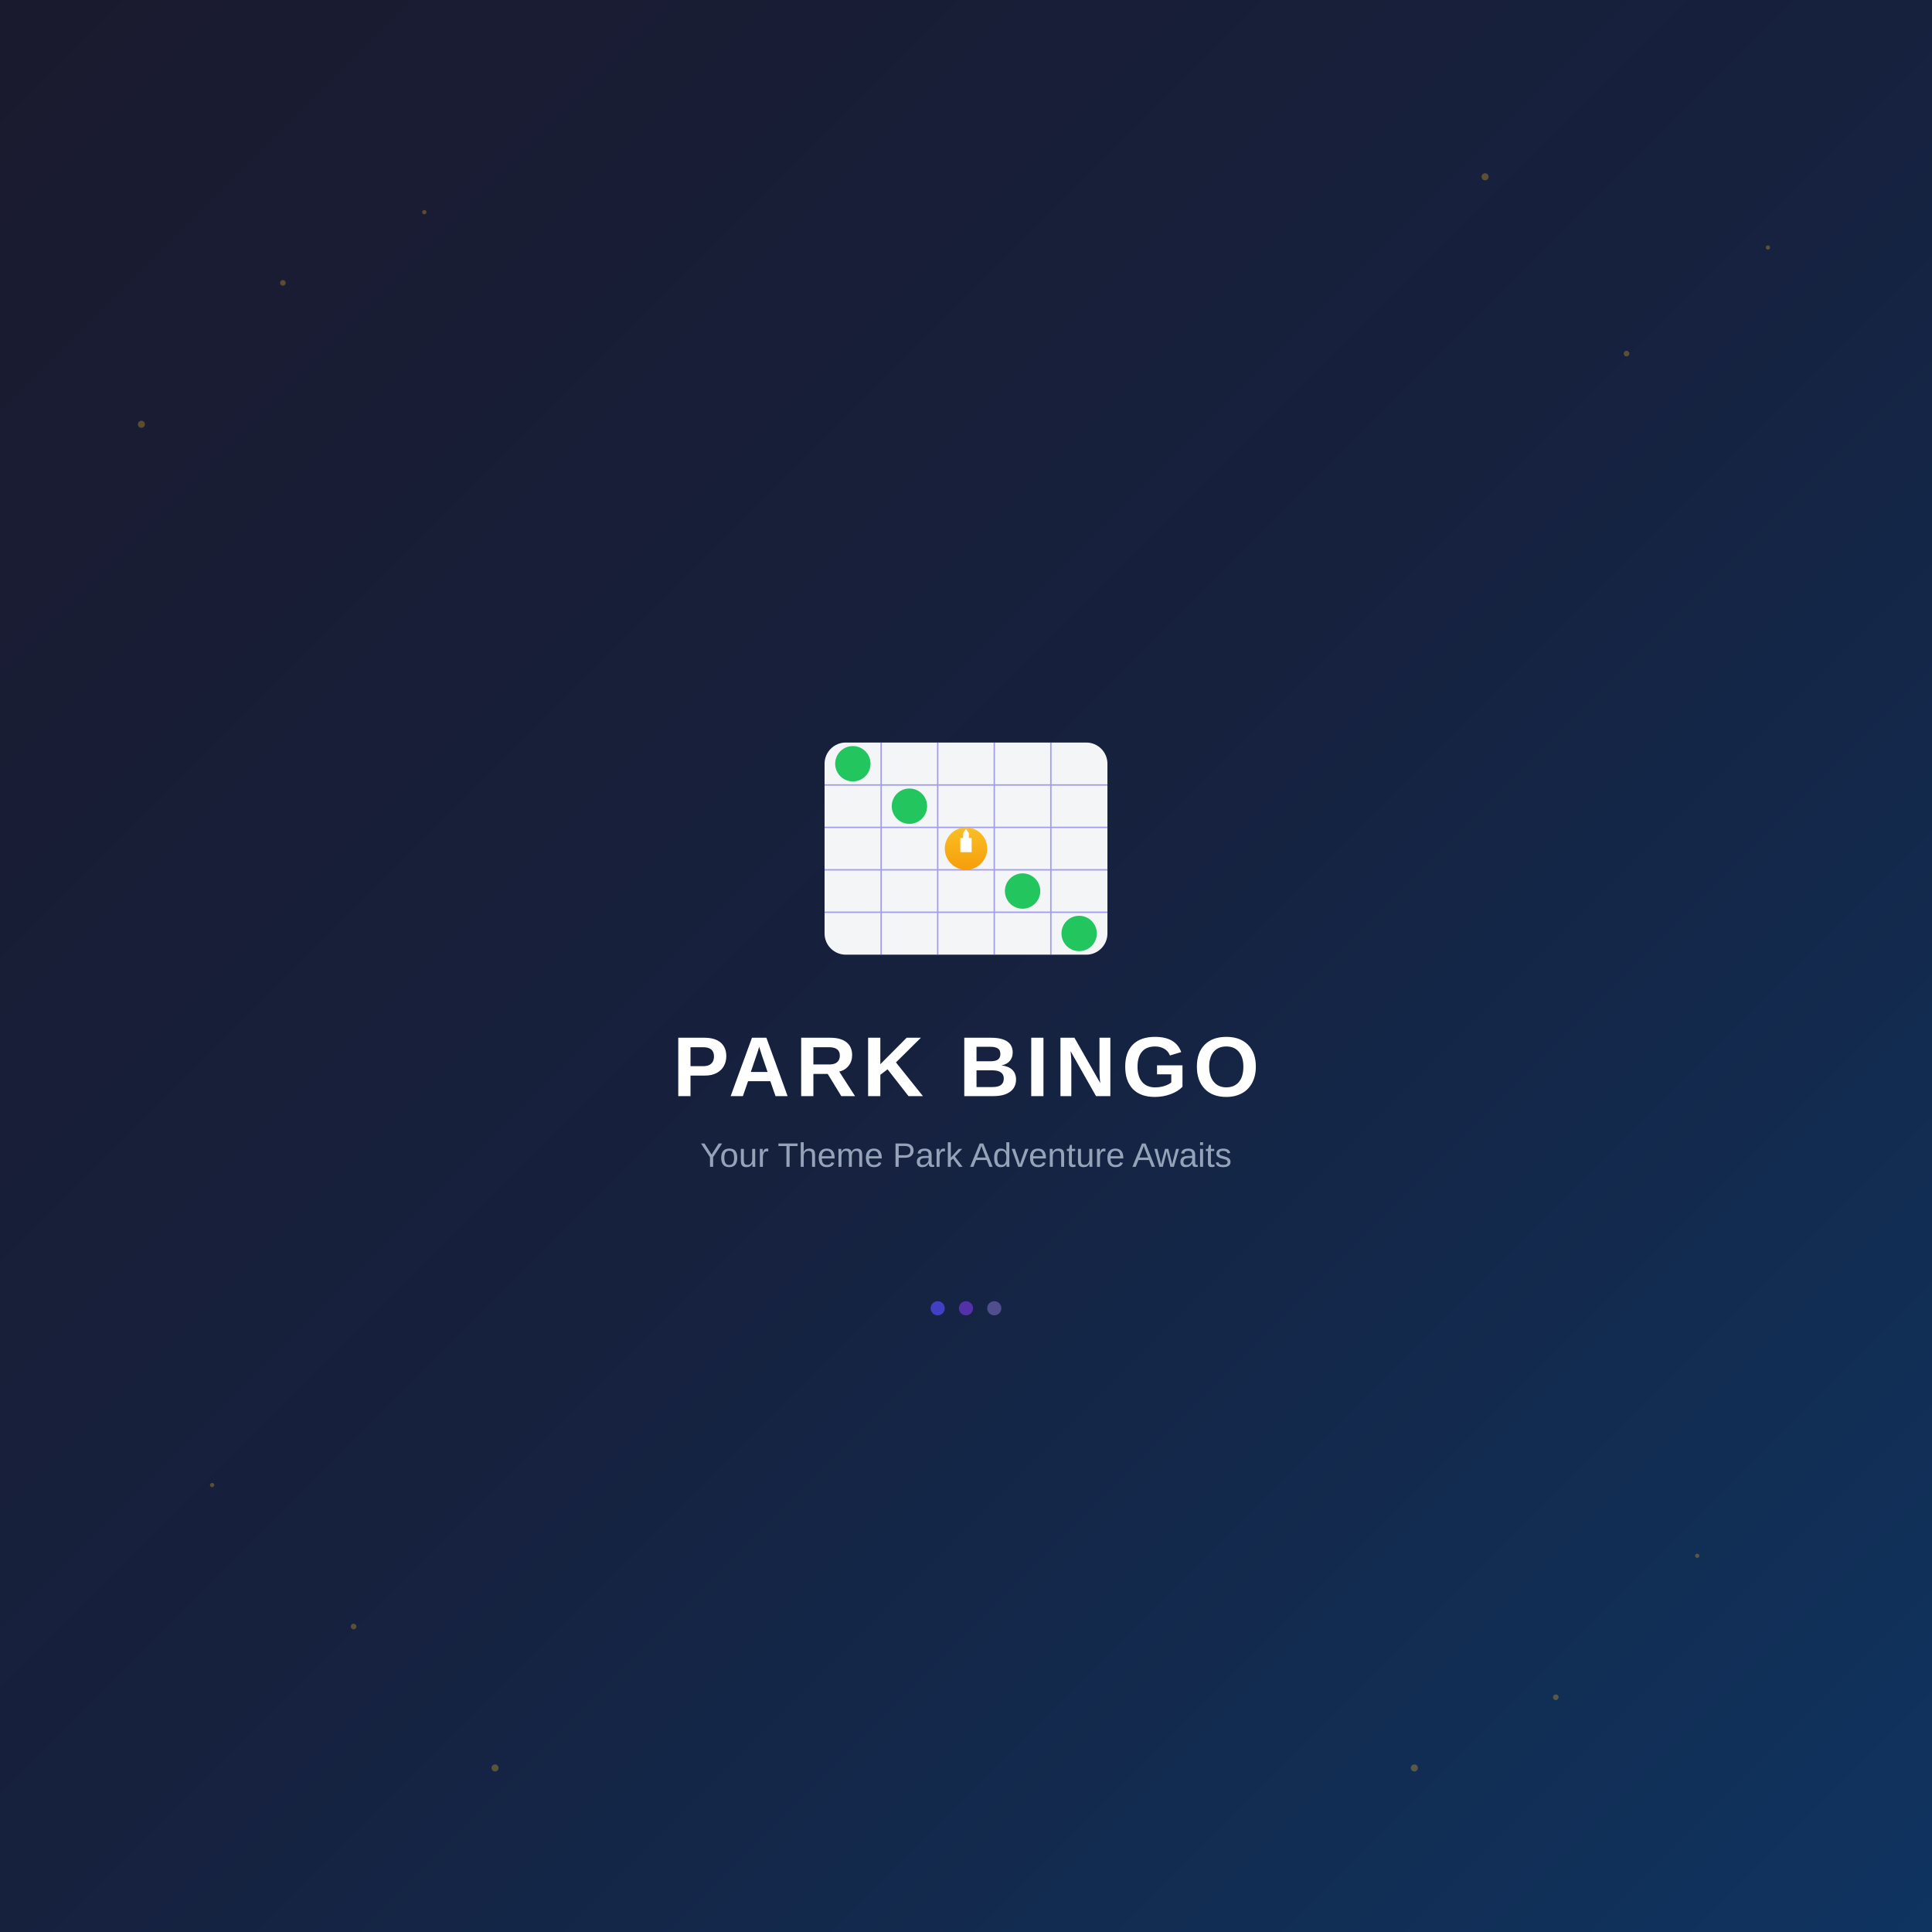
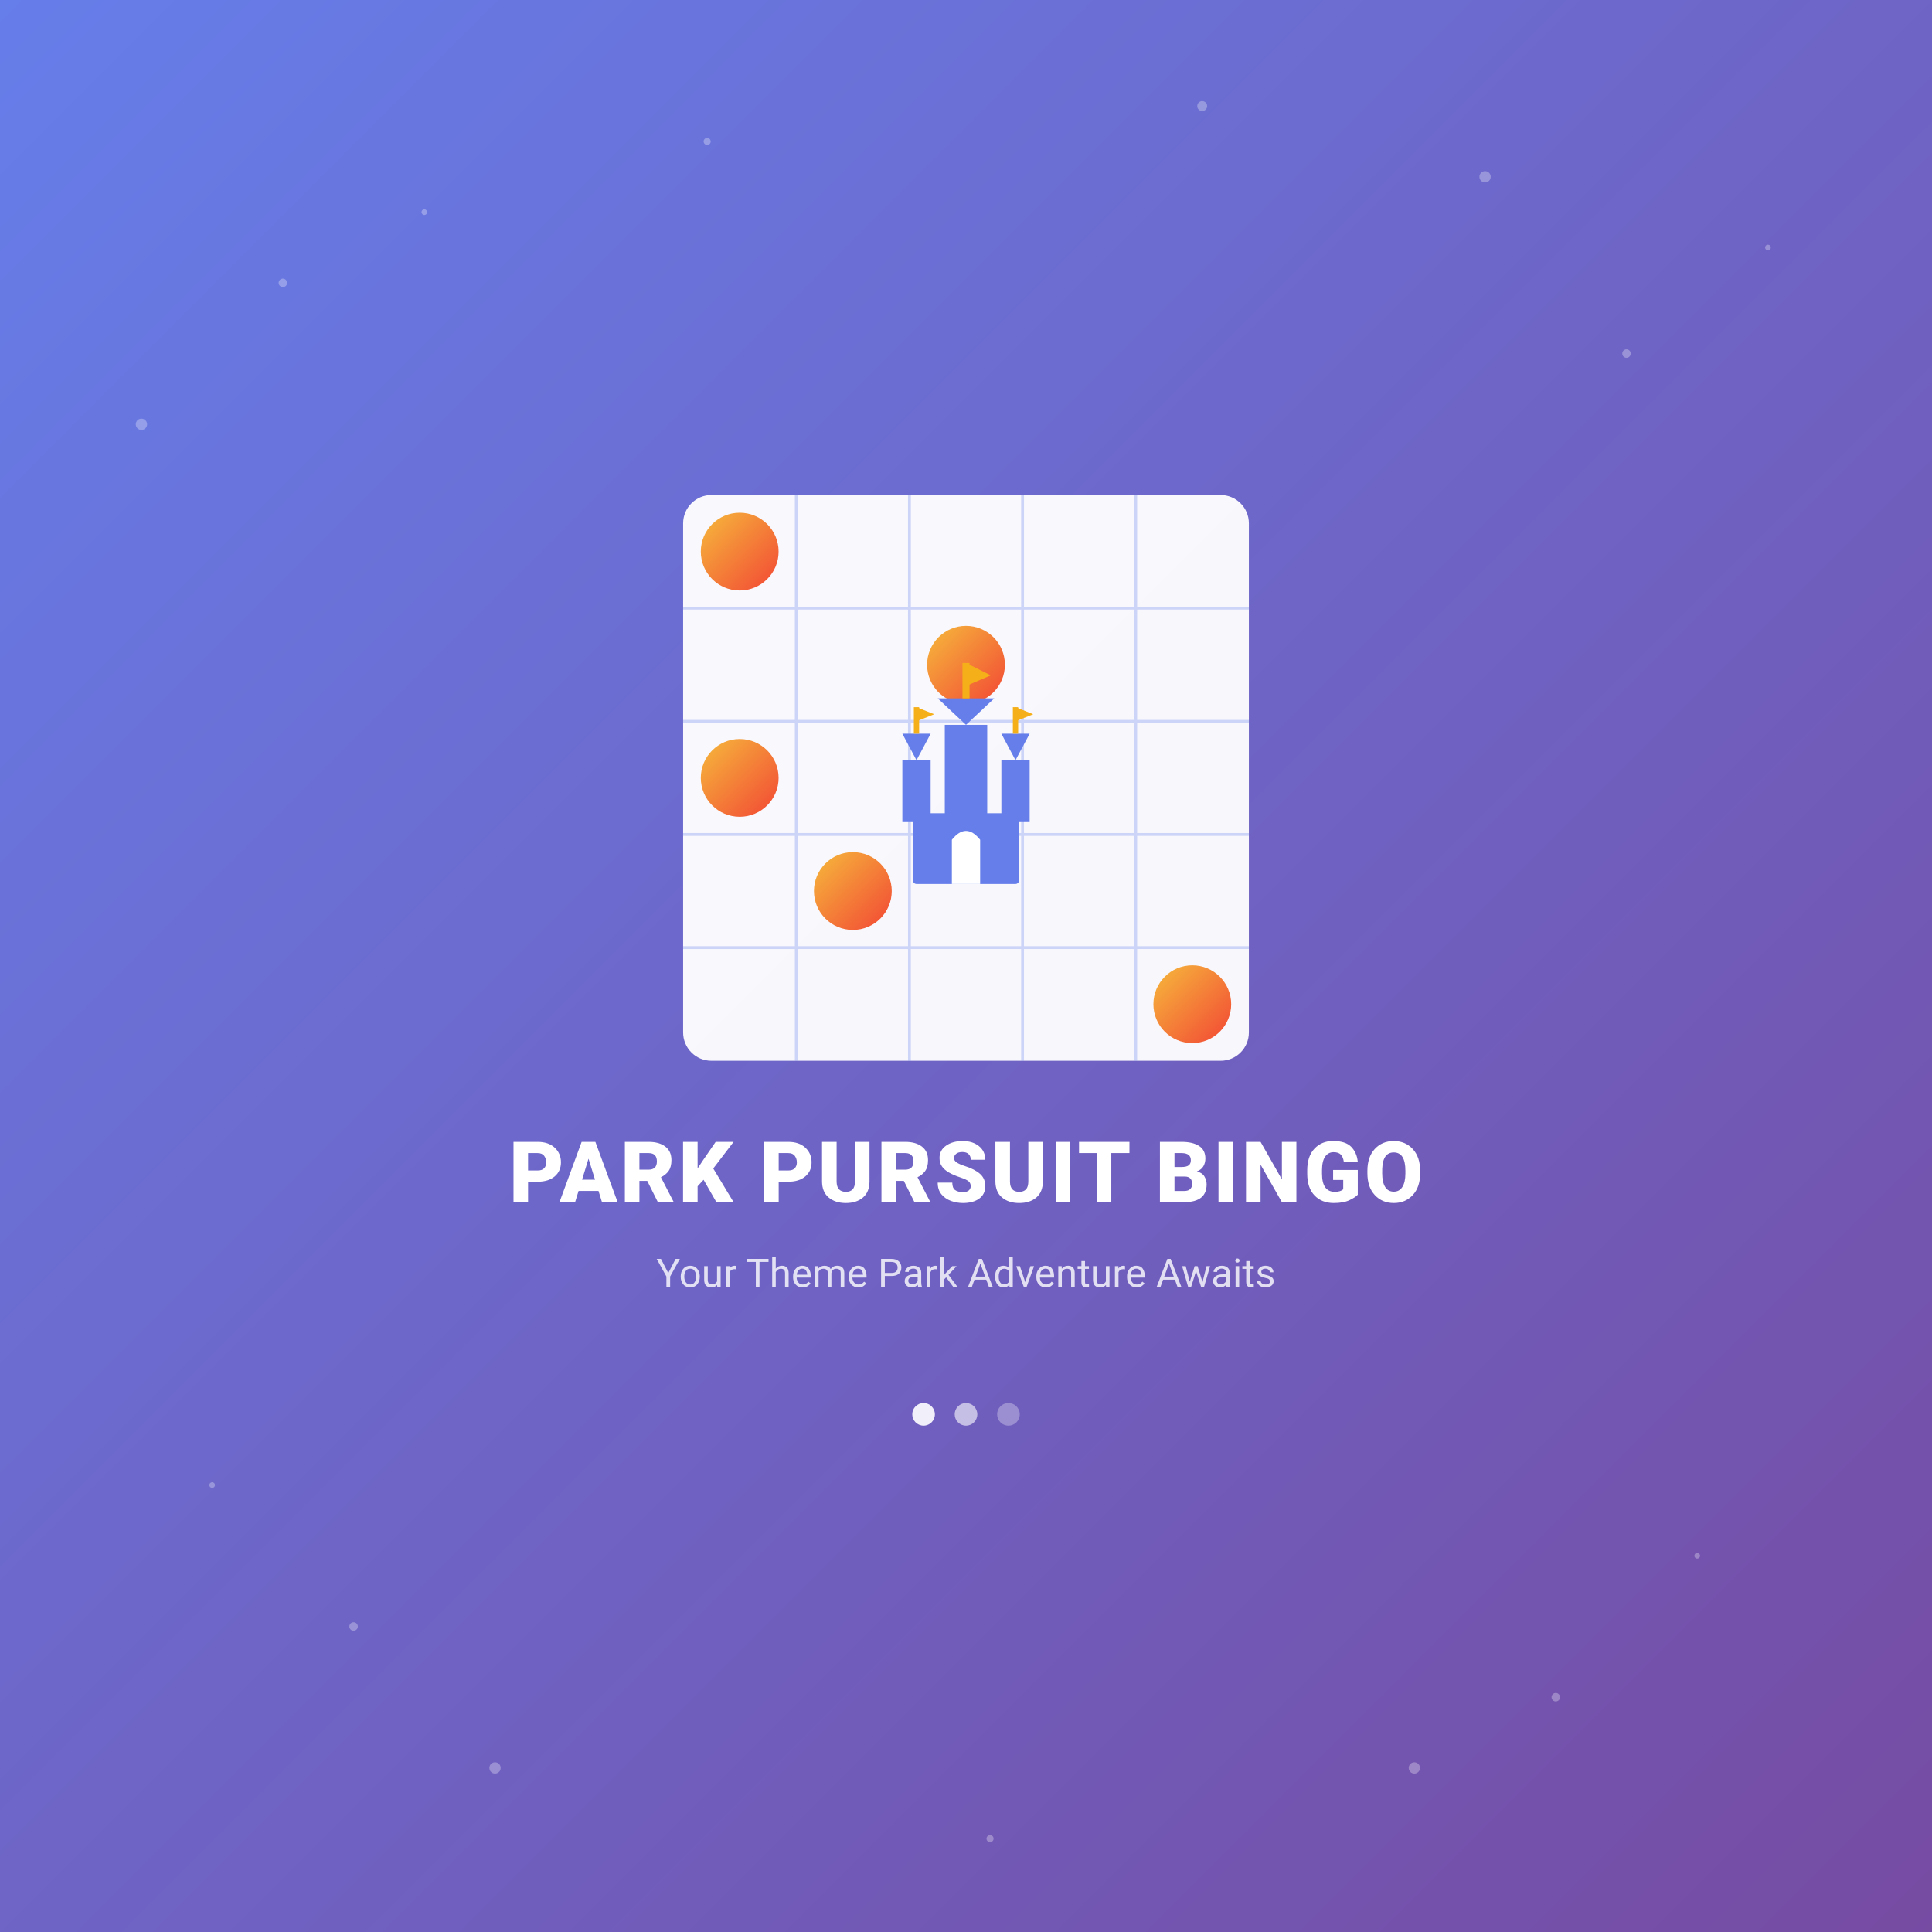
<svg xmlns="http://www.w3.org/2000/svg" viewBox="0 0 2732 2732">
  <defs>
    <linearGradient id="splashBg" x1="0%" y1="0%" x2="100%" y2="100%">
-       <stop offset="0%" style="stop-color:#1a1a2e" />
-       <stop offset="50%" style="stop-color:#16213e" />
-       <stop offset="100%" style="stop-color:#0f3460" />
+       <stop offset="0%" style="stop-color:#667eea" />
+       <stop offset="100%" style="stop-color:#764ba2" />
    </linearGradient>
-     <linearGradient id="logoGradient" x1="0%" y1="0%" x2="100%" y2="100%">
-       <stop offset="0%" style="stop-color:#4f46e5" />
-       <stop offset="100%" style="stop-color:#7c3aed" />
-     </linearGradient>
-     <linearGradient id="goldGradient" x1="0%" y1="0%" x2="0%" y2="100%">
-       <stop offset="0%" style="stop-color:#fbbf24" />
-       <stop offset="100%" style="stop-color:#f59e0b" />
+     <linearGradient id="goldGradient" x1="0%" y1="0%" x2="100%" y2="100%">
+       <stop offset="0%" style="stop-color:#f5af19" />
+       <stop offset="100%" style="stop-color:#f12711" />
    </linearGradient>
  </defs>
  <rect width="2732" height="2732" fill="url(#splashBg)" />
-   <g fill="#fbbf24" opacity="0.3">
-     <circle cx="400" cy="400" r="4" />
-     <circle cx="600" cy="300" r="3" />
-     <circle cx="200" cy="600" r="5" />
-     <circle cx="2300" cy="500" r="4" />
-     <circle cx="2500" cy="350" r="3" />
-     <circle cx="2100" cy="250" r="5" />
-     <circle cx="500" cy="2300" r="4" />
-     <circle cx="300" cy="2100" r="3" />
-     <circle cx="700" cy="2500" r="5" />
-     <circle cx="2200" cy="2400" r="4" />
-     <circle cx="2400" cy="2200" r="3" />
-     <circle cx="2000" cy="2500" r="5" />
+   <g fill="#ffffff" opacity="0.3">
+     <circle cx="400" cy="400" r="6" />
+     <circle cx="600" cy="300" r="4" />
+     <circle cx="200" cy="600" r="8" />
+     <circle cx="2300" cy="500" r="6" />
+     <circle cx="2500" cy="350" r="4" />
+     <circle cx="2100" cy="250" r="8" />
+     <circle cx="500" cy="2300" r="6" />
+     <circle cx="300" cy="2100" r="4" />
+     <circle cx="700" cy="2500" r="8" />
+     <circle cx="2200" cy="2400" r="6" />
+     <circle cx="2400" cy="2200" r="4" />
+     <circle cx="2000" cy="2500" r="8" />
+     <circle cx="1000" cy="200" r="5" />
+     <circle cx="1700" cy="150" r="7" />
+     <circle cx="1400" cy="2600" r="5" />
  </g>
-   <g transform="translate(1366, 1200)">
-     <rect x="-200" y="-150" width="400" height="300" rx="30" fill="white" opacity="0.95" />
-     <g stroke="#4f46e5" stroke-width="2" opacity="0.5">
-       <line x1="-120" y1="-150" x2="-120" y2="150" />
-       <line x1="-40" y1="-150" x2="-40" y2="150" />
-       <line x1="40" y1="-150" x2="40" y2="150" />
-       <line x1="120" y1="-150" x2="120" y2="150" />
-       <line x1="-200" y1="-90" x2="200" y2="-90" />
-       <line x1="-200" y1="-30" x2="200" y2="-30" />
-       <line x1="-200" y1="30" x2="200" y2="30" />
-       <line x1="-200" y1="90" x2="200" y2="90" />
+   <g transform="translate(1366, 1100)">
+     <rect x="-400" y="-400" width="800" height="800" rx="40" fill="white" opacity="0.95" />
+     <g stroke="#667eea" stroke-width="4" fill="none" opacity="0.3">
+       <line x1="-240" y1="-400" x2="-240" y2="400" />
+       <line x1="-80" y1="-400" x2="-80" y2="400" />
+       <line x1="80" y1="-400" x2="80" y2="400" />
+       <line x1="240" y1="-400" x2="240" y2="400" />
+       <line x1="-400" y1="-240" x2="400" y2="-240" />
+       <line x1="-400" y1="-80" x2="400" y2="-80" />
+       <line x1="-400" y1="80" x2="400" y2="80" />
+       <line x1="-400" y1="240" x2="400" y2="240" />
    </g>
-     <circle cx="-160" cy="-120" r="25" fill="#22c55e" />
-     <circle cx="-80" cy="-60" r="25" fill="#22c55e" />
-     <circle cx="0" cy="0" r="30" fill="url(#goldGradient)" />
-     <circle cx="80" cy="60" r="25" fill="#22c55e" />
-     <circle cx="160" cy="120" r="25" fill="#22c55e" />
-     <path d="M-8 -15 L-8 5 L8 5 L8 -15 L4 -15 L4 -22 L0 -28 L-4 -22 L-4 -15 Z" fill="white" />
+     <g fill="url(#goldGradient)" opacity="0.85">
+       <circle cx="-320" cy="-320" r="55" />
+       <circle cx="0" cy="-160" r="55" />
+       <circle cx="-160" cy="160" r="55" />
+       <circle cx="320" cy="320" r="55" />
+       <circle cx="-320" cy="0" r="55" />
+     </g>
+     <g fill="#667eea" transform="translate(0, 0) scale(2.5)">
+       <rect x="-30" y="20" width="60" height="40" rx="2" />
+       <path d="M-8 60 L-8 35 Q0 25 8 35 L8 60 Z" fill="white" />
+       <rect x="-36" y="-10" width="16" height="35" />
+       <rect x="20" y="-10" width="16" height="35" />
+       <rect x="-12" y="-30" width="24" height="55" />
+       <polygon points="-28,-10 -36,-25 -20,-25" />
+       <polygon points="28,-10 20,-25 36,-25" />
+       <polygon points="0,-30 -16,-45 16,-45" />
+       <line x1="-28" y1="-25" x2="-28" y2="-40" stroke="#f5af19" stroke-width="3" />
+       <polygon points="-28,-40 -28,-32 -18,-36" fill="#f5af19" />
+       <line x1="28" y1="-25" x2="28" y2="-40" stroke="#f5af19" stroke-width="3" />
+       <polygon points="28,-40 28,-32 38,-36" fill="#f5af19" />
+       <line x1="0" y1="-45" x2="0" y2="-65" stroke="#f5af19" stroke-width="4" />
+       <polygon points="0,-65 0,-52 14,-58" fill="#f5af19" />
+     </g>
  </g>
-   <text x="1366" y="1550" font-family="Arial Black, Arial" font-size="120" font-weight="900" fill="white" text-anchor="middle" letter-spacing="8">PARK BINGO</text>
-   <text x="1366" y="1650" font-family="Arial" font-size="48" fill="#94a3b8" text-anchor="middle">Your Theme Park Adventure Awaits</text>
-   <g transform="translate(1366, 1850)">
-     <circle cx="-40" cy="0" r="10" fill="#4f46e5" opacity="0.8" />
-     <circle cx="0" cy="0" r="10" fill="#7c3aed" opacity="0.6" />
-     <circle cx="40" cy="0" r="10" fill="#a78bfa" opacity="0.4" />
+   <text x="1366" y="1700" font-family="-apple-system, BlinkMacSystemFont, 'Segoe UI', Roboto, Arial, sans-serif" font-size="120" font-weight="800" fill="white" text-anchor="middle" letter-spacing="4">PARK PURSUIT BINGO</text>
+   <text x="1366" y="1820" font-family="-apple-system, BlinkMacSystemFont, 'Segoe UI', Roboto, Arial, sans-serif" font-size="56" fill="rgba(255,255,255,0.8)" text-anchor="middle">Your Theme Park Adventure Awaits</text>
+   <g transform="translate(1366, 2000)">
+     <circle cx="-60" cy="0" r="16" fill="white" opacity="0.9" />
+     <circle cx="0" cy="0" r="16" fill="white" opacity="0.6" />
+     <circle cx="60" cy="0" r="16" fill="white" opacity="0.3" />
  </g>
</svg>
